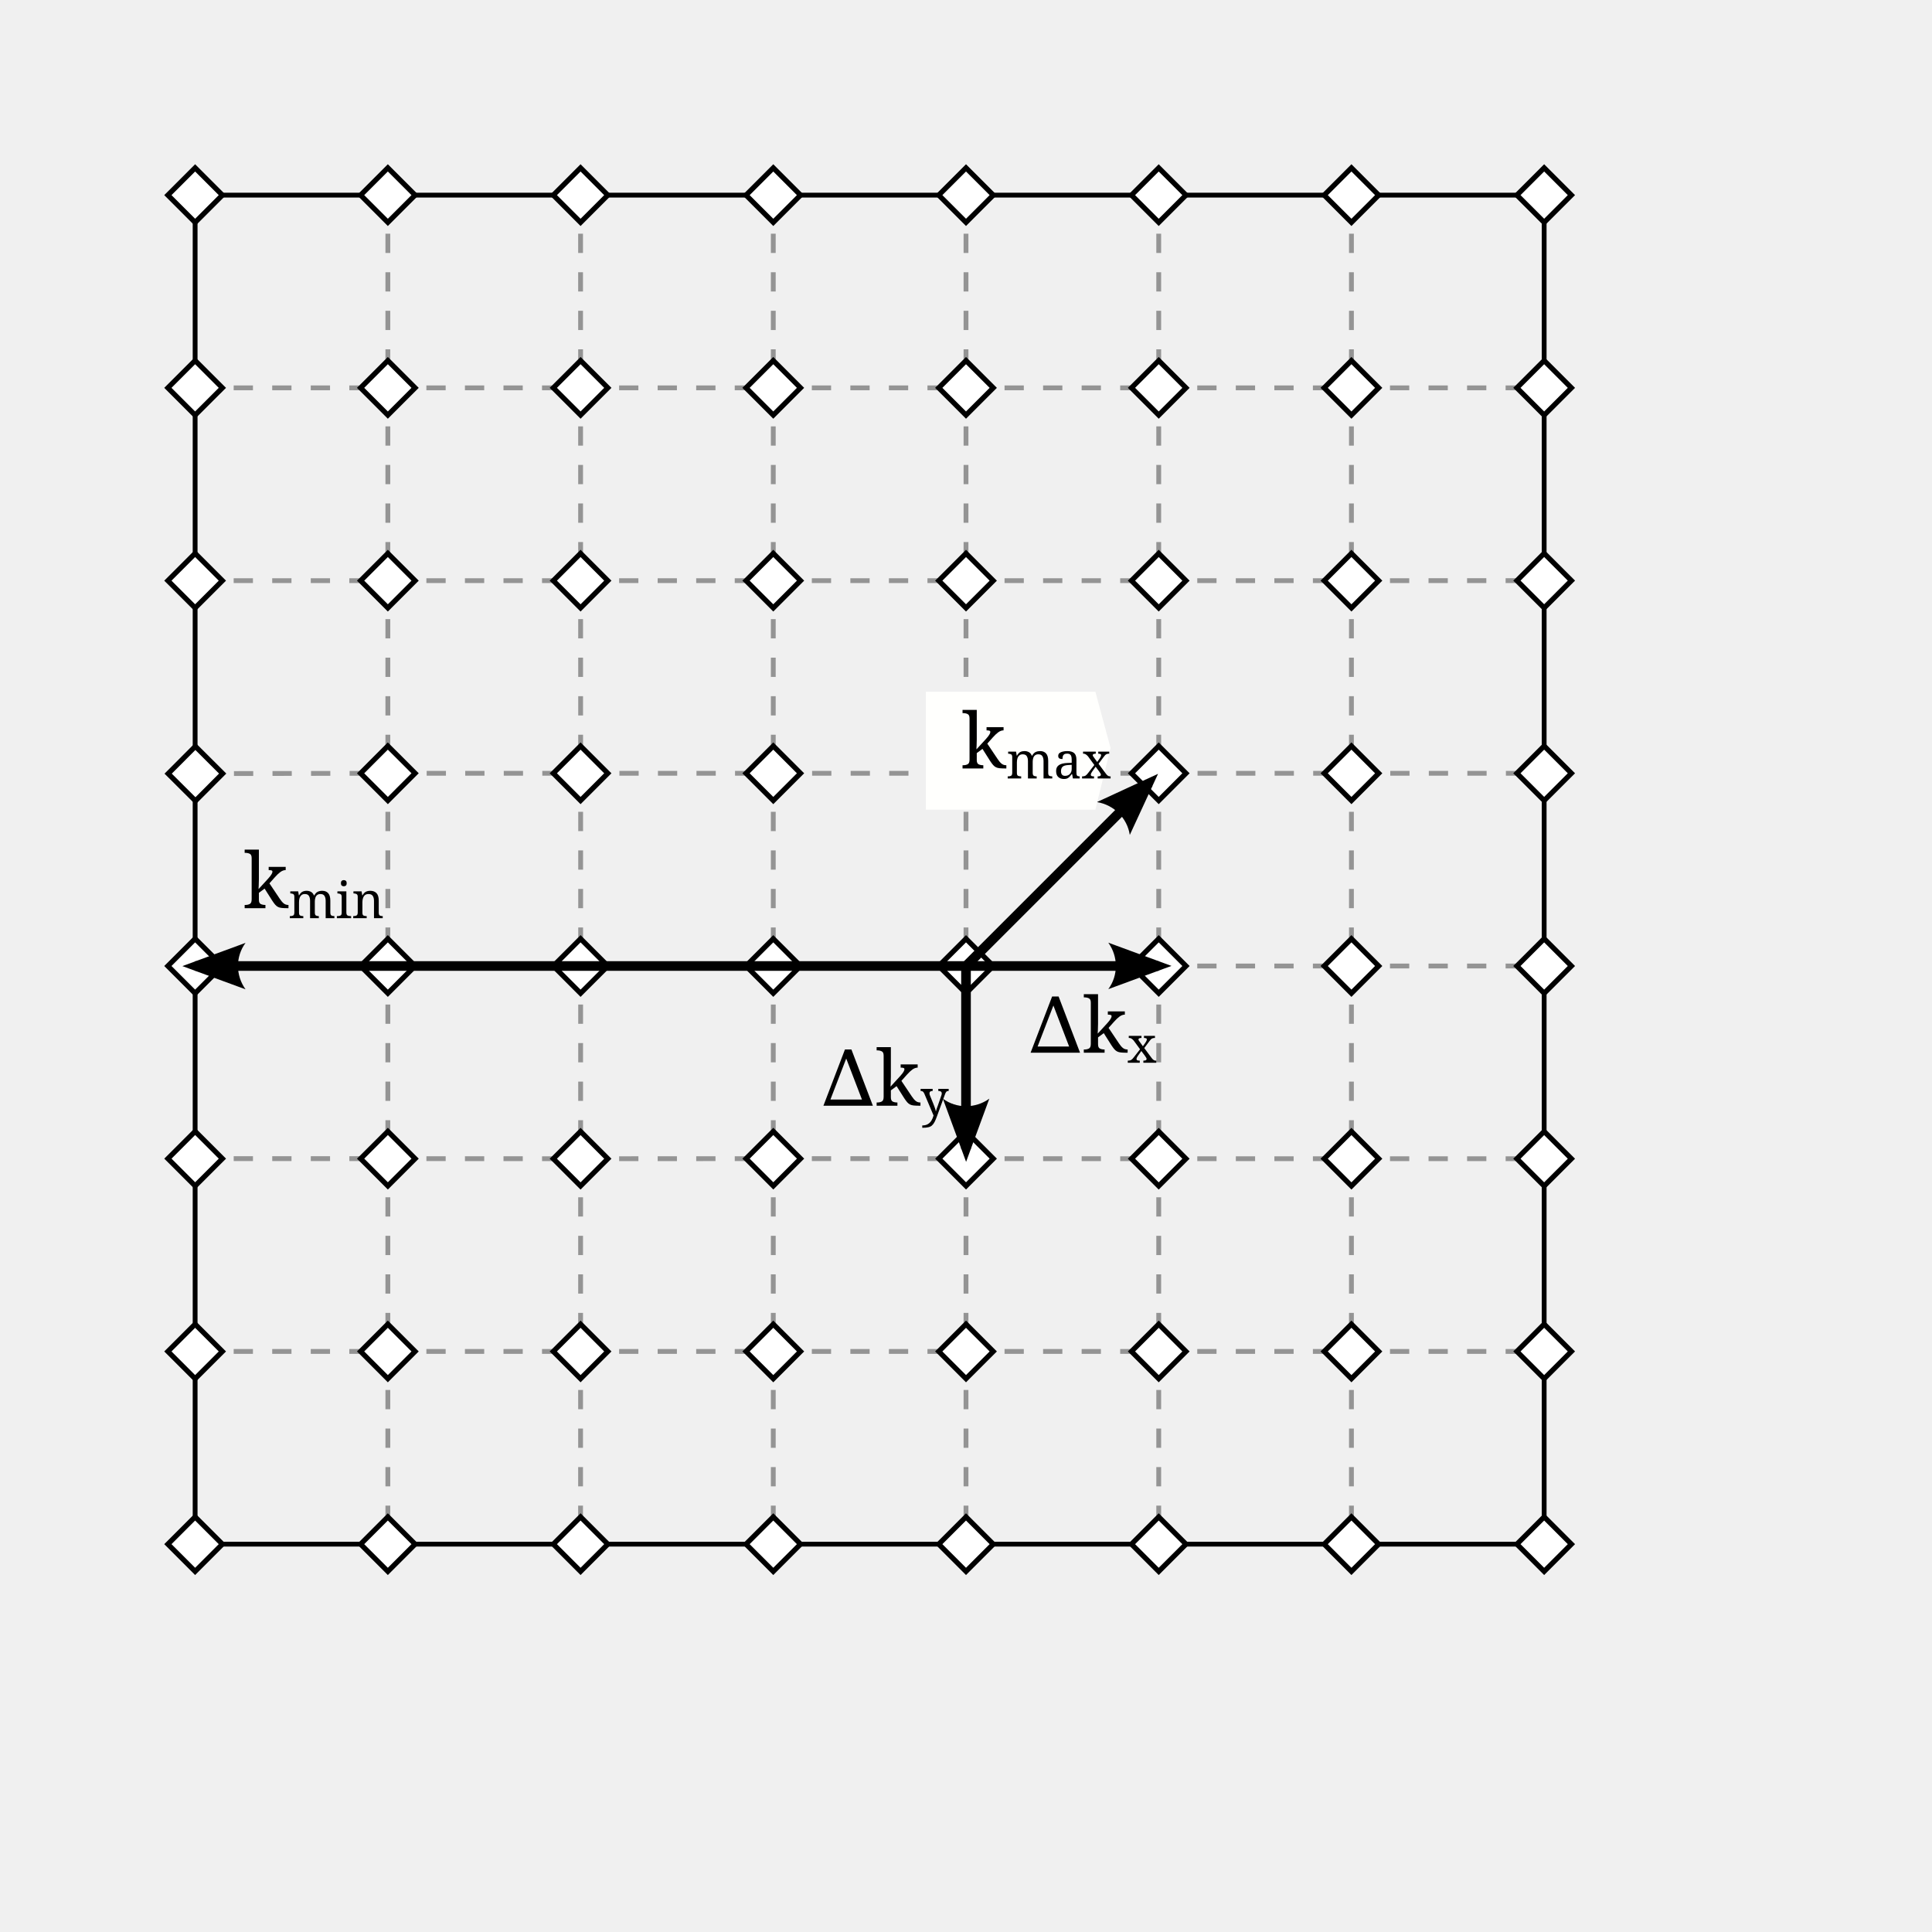
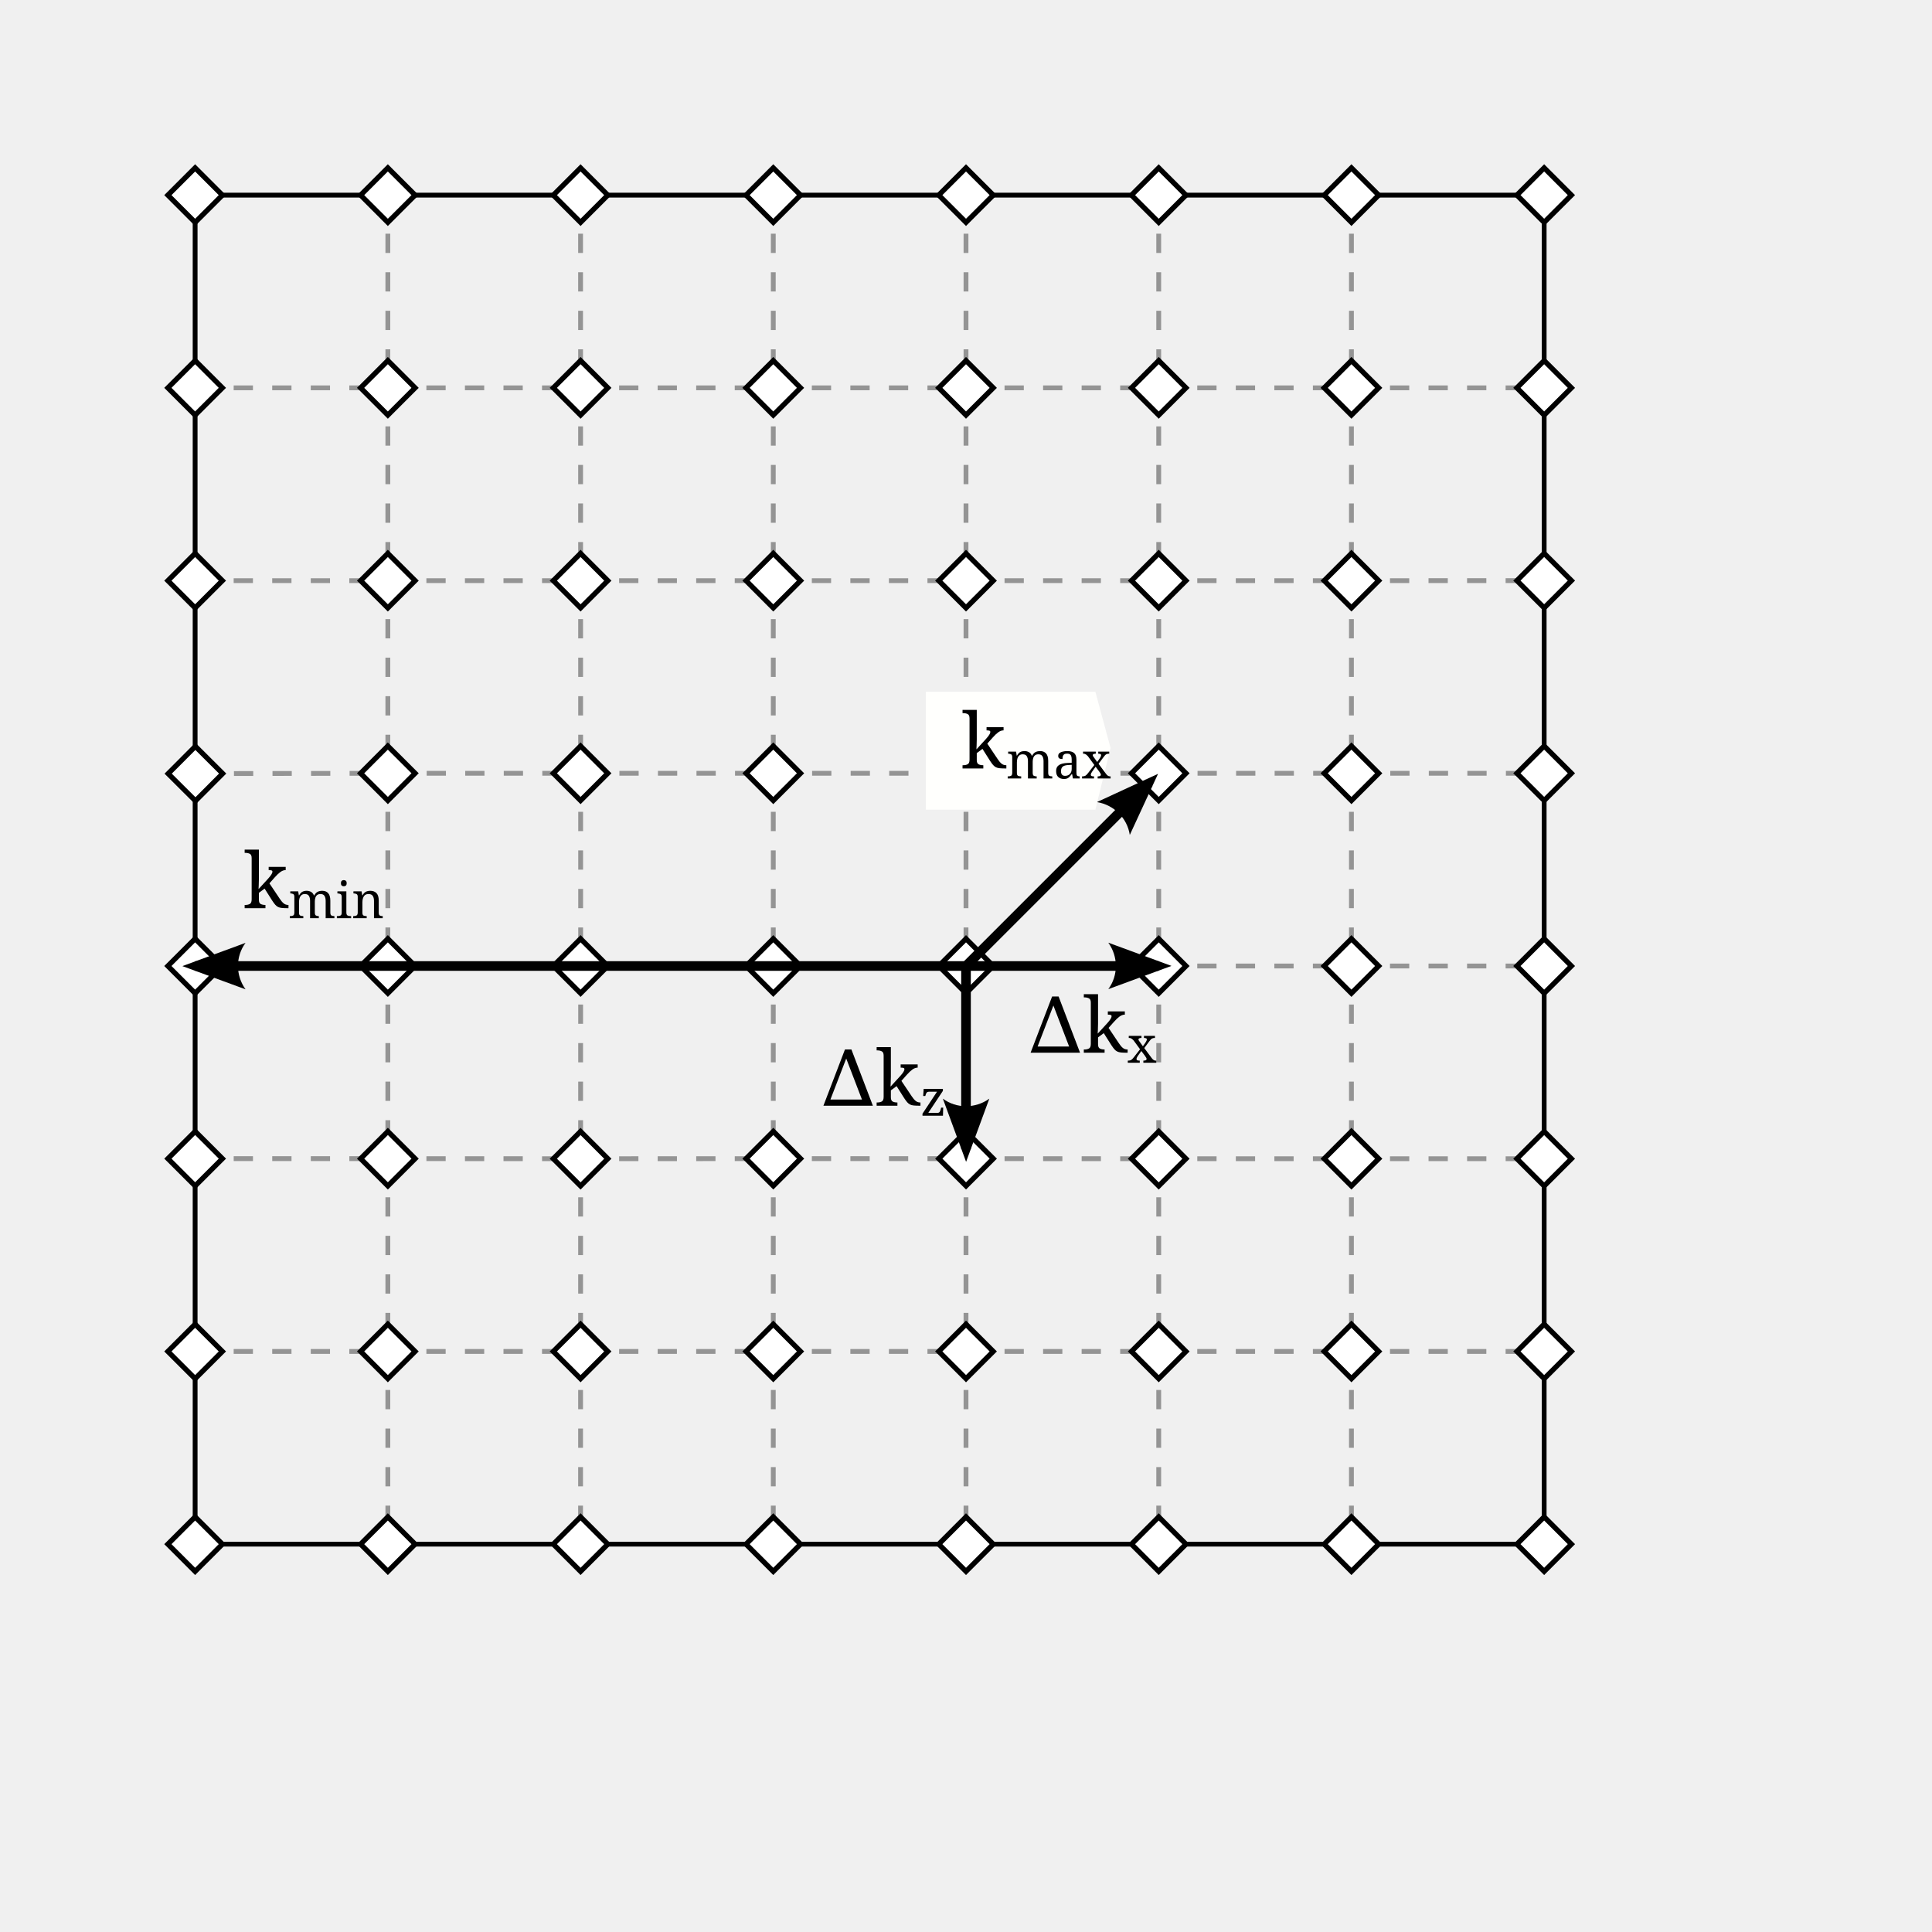
<svg xmlns="http://www.w3.org/2000/svg" xmlns:xlink="http://www.w3.org/1999/xlink" width="401" height="401" id="svg2" version="1.1">
  <defs id="defs4">
    <linearGradient id="linearGradient8533">
      <stop id="stop8535" offset="0" style="stop-color:#ffffff;stop-opacity:0.039;" />
      <stop id="stop8537" offset="1" style="stop-color:#ffffff;stop-opacity:0.196;" />
    </linearGradient>
    <marker orient="auto" refY="0.0" refX="0.0" id="Arrow2Mend" style="overflow:visible;">
      <path id="path3794" style="fill-rule:evenodd;stroke-width:0.625;stroke-linejoin:round;" d="M 8.719,4.034 L -2.207,0.016 L 8.719,-4.002 C 6.973,-1.63 6.983,1.616 8.719,4.034 z " transform="scale(0.6) rotate(180) translate(0,0)" />
    </marker>
    <marker orient="auto" refY="0.0" refX="0.0" id="Arrow2Lend" style="overflow:visible;">
      <path id="path3788" style="fill-rule:evenodd;stroke-width:0.625;stroke-linejoin:round;" d="M 8.719,4.034 L -2.207,0.016 L 8.719,-4.002 C 6.973,-1.63 6.983,1.616 8.719,4.034 z " transform="scale(1.1) rotate(180) translate(1,0)" />
    </marker>
    <marker orient="auto" refY="0" refX="0" id="EmptyDiamondL" style="overflow:visible">
      <path id="path3873" d="M 0,-7.071 -7.071,0 0,7.071 7.071,0 0,-7.071 z" style="fill:#ffffff;fill-rule:evenodd;stroke:#000000;stroke-width:1pt" transform="scale(0.8,0.8)" />
    </marker>
    <marker orient="auto" refY="0" refX="0" id="DotL" style="overflow:visible">
      <path id="path3828" d="m -2.5,-1 c 0,2.76 -2.24,5 -5,5 -2.76,0 -5,-2.24 -5,-5 0,-2.76 2.24,-5 5,-5 2.76,0 5,2.24 5,5 z" style="fill-rule:evenodd;stroke:#000000;stroke-width:1pt" transform="matrix(0.8,0,0,0.8,5.92,0.8)" />
    </marker>
    <marker orient="auto" refY="0" refX="0" id="DotM" style="overflow:visible">
      <path id="path3831" d="m -2.5,-1 c 0,2.76 -2.24,5 -5,5 -2.76,0 -5,-2.24 -5,-5 0,-2.76 2.24,-5 5,-5 2.76,0 5,2.24 5,5 z" style="fill-rule:evenodd;stroke:#000000;stroke-width:1pt" transform="matrix(0.4,0,0,0.4,2.96,0.4)" />
    </marker>
    <marker orient="auto" refY="0" refX="0" id="EmptyDiamondL-1" style="overflow:visible">
      <path id="path3873-7" d="M 0,-7.071 -7.071,0 0,7.071 7.071,0 0,-7.071 z" style="fill:#ffffff;fill-rule:evenodd;stroke:#000000;stroke-width:1pt" transform="scale(0.8,0.8)" />
    </marker>
    <marker orient="auto" refY="0" refX="0" id="marker6063" style="overflow:visible">
      <path id="path6065" d="M 0,-7.071 -7.071,0 0,7.071 7.071,0 0,-7.071 z" style="fill:#ffffff;fill-rule:evenodd;stroke:#000000;stroke-width:1pt" transform="scale(0.8,0.8)" />
    </marker>
    <marker orient="auto" refY="0" refX="0" id="marker6067" style="overflow:visible">
      <path id="path6069" d="M 0,-7.071 -7.071,0 0,7.071 7.071,0 0,-7.071 z" style="fill:#ffffff;fill-rule:evenodd;stroke:#000000;stroke-width:1pt" transform="scale(0.8,0.8)" />
    </marker>
    <marker orient="auto" refY="0" refX="0" id="EmptyDiamondL-0" style="overflow:visible">
      <path id="path3873-9" d="M 0,-7.071 -7.071,0 0,7.071 7.071,0 0,-7.071 z" style="fill:#ffffff;fill-rule:evenodd;stroke:#000000;stroke-width:1pt" transform="scale(0.8,0.8)" />
    </marker>
    <marker orient="auto" refY="0" refX="0" id="marker6063-4" style="overflow:visible">
      <path id="path6065-8" d="M 0,-7.071 -7.071,0 0,7.071 7.071,0 0,-7.071 z" style="fill:#ffffff;fill-rule:evenodd;stroke:#000000;stroke-width:1pt" transform="scale(0.8,0.8)" />
    </marker>
    <marker orient="auto" refY="0" refX="0" id="marker6067-8" style="overflow:visible">
      <path id="path6069-2" d="M 0,-7.071 -7.071,0 0,7.071 7.071,0 0,-7.071 z" style="fill:#ffffff;fill-rule:evenodd;stroke:#000000;stroke-width:1pt" transform="scale(0.8,0.8)" />
    </marker>
    <marker orient="auto" refY="0" refX="0" id="EmptyDiamondL-5" style="overflow:visible">
      <path id="path3873-5" d="M 0,-7.071 -7.071,0 0,7.071 7.071,0 0,-7.071 z" style="fill:#ffffff;fill-rule:evenodd;stroke:#000000;stroke-width:1pt" transform="scale(0.8,0.8)" />
    </marker>
    <marker orient="auto" refY="0" refX="0" id="marker6122" style="overflow:visible">
      <path id="path6124" d="M 0,-7.071 -7.071,0 0,7.071 7.071,0 0,-7.071 z" style="fill:#ffffff;fill-rule:evenodd;stroke:#000000;stroke-width:1pt" transform="scale(0.8,0.8)" />
    </marker>
    <marker orient="auto" refY="0" refX="0" id="marker6126" style="overflow:visible">
      <path id="path6128" d="M 0,-7.071 -7.071,0 0,7.071 7.071,0 0,-7.071 z" style="fill:#ffffff;fill-rule:evenodd;stroke:#000000;stroke-width:1pt" transform="scale(0.8,0.8)" />
    </marker>
    <marker orient="auto" refY="0" refX="0" id="EmptyDiamondL-7" style="overflow:visible">
      <path id="path3873-1" d="M 0,-7.071 -7.071,0 0,7.071 7.071,0 0,-7.071 z" style="fill:#ffffff;fill-rule:evenodd;stroke:#000000;stroke-width:1pt" transform="scale(0.8,0.8)" />
    </marker>
    <marker orient="auto" refY="0" refX="0" id="marker6122-1" style="overflow:visible">
      <path id="path6124-5" d="M 0,-7.071 -7.071,0 0,7.071 7.071,0 0,-7.071 z" style="fill:#ffffff;fill-rule:evenodd;stroke:#000000;stroke-width:1pt" transform="scale(0.8,0.8)" />
    </marker>
    <marker orient="auto" refY="0" refX="0" id="marker6126-2" style="overflow:visible">
      <path id="path6128-7" d="M 0,-7.071 -7.071,0 0,7.071 7.071,0 0,-7.071 z" style="fill:#ffffff;fill-rule:evenodd;stroke:#000000;stroke-width:1pt" transform="scale(0.8,0.8)" />
    </marker>
    <marker orient="auto" refY="0" refX="0" id="EmptyDiamondL-14" style="overflow:visible">
      <path id="path3873-2" d="M 0,-7.071 -7.071,0 0,7.071 7.071,0 0,-7.071 z" style="fill:#ffffff;fill-rule:evenodd;stroke:#000000;stroke-width:1pt" transform="scale(0.8,0.8)" />
    </marker>
    <marker orient="auto" refY="0" refX="0" id="marker6122-3" style="overflow:visible">
      <path id="path6124-2" d="M 0,-7.071 -7.071,0 0,7.071 7.071,0 0,-7.071 z" style="fill:#ffffff;fill-rule:evenodd;stroke:#000000;stroke-width:1pt" transform="scale(0.8,0.8)" />
    </marker>
    <marker orient="auto" refY="0" refX="0" id="marker6126-21" style="overflow:visible">
      <path id="path6128-6" d="M 0,-7.071 -7.071,0 0,7.071 7.071,0 0,-7.071 z" style="fill:#ffffff;fill-rule:evenodd;stroke:#000000;stroke-width:1pt" transform="scale(0.8,0.8)" />
    </marker>
    <marker orient="auto" refY="0" refX="0" id="EmptyDiamondL-57" style="overflow:visible">
      <path id="path3873-6" d="M 0,-7.071 -7.071,0 0,7.071 7.071,0 0,-7.071 z" style="fill:#ffffff;fill-rule:evenodd;stroke:#000000;stroke-width:1pt" transform="scale(0.8,0.8)" />
    </marker>
    <marker orient="auto" refY="0" refX="0" id="marker6122-18" style="overflow:visible">
      <path id="path6124-9" d="M 0,-7.071 -7.071,0 0,7.071 7.071,0 0,-7.071 z" style="fill:#ffffff;fill-rule:evenodd;stroke:#000000;stroke-width:1pt" transform="scale(0.8,0.8)" />
    </marker>
    <marker orient="auto" refY="0" refX="0" id="marker6126-27" style="overflow:visible">
      <path id="path6128-9" d="M 0,-7.071 -7.071,0 0,7.071 7.071,0 0,-7.071 z" style="fill:#ffffff;fill-rule:evenodd;stroke:#000000;stroke-width:1pt" transform="scale(0.8,0.8)" />
    </marker>
    <marker orient="auto" refY="0" refX="0" id="EmptyDiamondL-4" style="overflow:visible">
      <path id="path3873-3" d="M 0,-7.071 -7.071,0 0,7.071 7.071,0 0,-7.071 z" style="fill:#ffffff;fill-rule:evenodd;stroke:#000000;stroke-width:1pt" transform="scale(0.8,0.8)" />
    </marker>
    <marker orient="auto" refY="0" refX="0" id="marker6219" style="overflow:visible">
      <path id="path6221" d="M 0,-7.071 -7.071,0 0,7.071 7.071,0 0,-7.071 z" style="fill:#ffffff;fill-rule:evenodd;stroke:#000000;stroke-width:1pt" transform="scale(0.8,0.8)" />
    </marker>
    <marker orient="auto" refY="0" refX="0" id="marker6223" style="overflow:visible">
      <path id="path6225" d="M 0,-7.071 -7.071,0 0,7.071 7.071,0 0,-7.071 z" style="fill:#ffffff;fill-rule:evenodd;stroke:#000000;stroke-width:1pt" transform="scale(0.8,0.8)" />
    </marker>
    <marker orient="auto" refY="0" refX="0" id="EmptyDiamondL-2" style="overflow:visible">
      <path id="path3873-33" d="M 0,-7.071 -7.071,0 0,7.071 7.071,0 0,-7.071 z" style="fill:#ffffff;fill-rule:evenodd;stroke:#000000;stroke-width:1pt" transform="scale(0.8,0.8)" />
    </marker>
    <marker orient="auto" refY="0" refX="0" id="marker6259" style="overflow:visible">
      <path id="path6261" d="M 0,-7.071 -7.071,0 0,7.071 7.071,0 0,-7.071 z" style="fill:#ffffff;fill-rule:evenodd;stroke:#000000;stroke-width:1pt" transform="scale(0.8,0.8)" />
    </marker>
    <marker orient="auto" refY="0" refX="0" id="marker6263" style="overflow:visible">
      <path id="path6265" d="M 0,-7.071 -7.071,0 0,7.071 7.071,0 0,-7.071 z" style="fill:#ffffff;fill-rule:evenodd;stroke:#000000;stroke-width:1pt" transform="scale(0.8,0.8)" />
    </marker>
    <marker orient="auto" refY="0" refX="0" id="EmptyDiamondL-11" style="overflow:visible">
      <path id="path3873-38" d="M 0,-7.071 -7.071,0 0,7.071 7.071,0 0,-7.071 z" style="fill:#ffffff;fill-rule:evenodd;stroke:#000000;stroke-width:1pt" transform="scale(0.8,0.8)" />
    </marker>
    <marker orient="auto" refY="0" refX="0" id="marker6299" style="overflow:visible">
      <path id="path6301" d="M 0,-7.071 -7.071,0 0,7.071 7.071,0 0,-7.071 z" style="fill:#ffffff;fill-rule:evenodd;stroke:#000000;stroke-width:1pt" transform="scale(0.8,0.8)" />
    </marker>
    <marker orient="auto" refY="0" refX="0" id="marker6303" style="overflow:visible">
      <path id="path6305" d="M 0,-7.071 -7.071,0 0,7.071 7.071,0 0,-7.071 z" style="fill:#ffffff;fill-rule:evenodd;stroke:#000000;stroke-width:1pt" transform="scale(0.8,0.8)" />
    </marker>
    <marker orient="auto" refY="0" refX="0" id="EmptyDiamondL-19" style="overflow:visible">
      <path id="path3873-8" d="M 0,-7.071 -7.071,0 0,7.071 7.071,0 0,-7.071 z" style="fill:#ffffff;fill-rule:evenodd;stroke:#000000;stroke-width:1pt" transform="scale(0.8,0.8)" />
    </marker>
    <marker orient="auto" refY="0" refX="0" id="marker6387" style="overflow:visible">
      <path id="path6389" d="M 0,-7.071 -7.071,0 0,7.071 7.071,0 0,-7.071 z" style="fill:#ffffff;fill-rule:evenodd;stroke:#000000;stroke-width:1pt" transform="scale(0.8,0.8)" />
    </marker>
    <marker orient="auto" refY="0" refX="0" id="marker6391" style="overflow:visible">
      <path id="path6393" d="M 0,-7.071 -7.071,0 0,7.071 7.071,0 0,-7.071 z" style="fill:#ffffff;fill-rule:evenodd;stroke:#000000;stroke-width:1pt" transform="scale(0.8,0.8)" />
    </marker>
    <radialGradient xlink:href="#linearGradient8533" id="radialGradient8528" cx="453" cy="108" fx="453" fy="108" r="37.5" gradientUnits="userSpaceOnUse" gradientTransform="translate(31.78571,26.07143)" />
    <radialGradient xlink:href="#linearGradient8533" id="radialGradient8547" cx="488" cy="128" fx="488" fy="128" r="47.5" gradientTransform="matrix(1,0,0,1.105263,13.21429,61.16917)" gradientUnits="userSpaceOnUse" />
    <marker orient="auto" refY="0" refX="0" id="Arrow2Mend-7" style="overflow:visible">
      <path id="path3794-5" style="fill-rule:evenodd;stroke-width:0.625;stroke-linejoin:round" d="M 8.719,4.034 -2.207,0.016 8.719,-4.002 c -1.745,2.372 -1.735,5.617 -6e-7,8.035 z" transform="scale(-0.6,-0.6)" />
    </marker>
    <marker orient="auto" refY="0" refX="0" id="marker2948" style="overflow:visible">
      <path id="path2950" style="fill-rule:evenodd;stroke-width:0.625;stroke-linejoin:round" d="M 8.719,4.034 -2.207,0.016 8.719,-4.002 c -1.745,2.372 -1.735,5.617 -6e-7,8.035 z" transform="scale(-0.6,-0.6)" />
    </marker>
    <radialGradient xlink:href="#linearGradient3949" id="radialGradient3263" gradientUnits="userSpaceOnUse" gradientTransform="matrix(-1.342175,0.6807152,-0.15006,-0.3044248,1299.738,-246.28)" cx="767.285" cy="396.772" fx="767.285" fy="396.772" r="30" />
    <linearGradient id="linearGradient3949">
      <stop offset="0" style="stop-color:#fffffd;stop-opacity:1" id="stop3951" />
    </linearGradient>
    <radialGradient r="30" fy="394.912" fx="768.008" cy="394.912" cx="768.008" gradientTransform="matrix(7.666663,-4.2542269e-6,2.2516014e-6,0.5833328,-5141.596,-185.9544)" gradientUnits="userSpaceOnUse" id="radialGradient10895" xlink:href="#linearGradient3949" />
    <marker style="overflow:visible" id="marker2948-0" refX="0" refY="0" orient="auto">
      <path transform="scale(-0.6,-0.6)" d="M 8.719,4.034 -2.207,0.016 8.719,-4.002 c -1.745,2.372 -1.735,5.617 -6e-7,8.035 z" style="fill-rule:evenodd;stroke-width:0.625;stroke-linejoin:round" id="path2950-3" />
    </marker>
    <marker style="overflow:visible" id="Arrow2Mend-7-3" refX="0" refY="0" orient="auto">
      <path transform="scale(-0.6,-0.6)" d="M 8.719,4.034 -2.207,0.016 8.719,-4.002 c -1.745,2.372 -1.735,5.617 -6e-7,8.035 z" style="fill-rule:evenodd;stroke-width:0.625;stroke-linejoin:round" id="path3794-5-1" />
    </marker>
    <radialGradient gradientUnits="userSpaceOnUse" gradientTransform="matrix(1,0,0,1.105263,13.21429,61.16917)" r="47.5" fy="128" fx="488" cy="128" cx="488" id="radialGradient8547-9" xlink:href="#linearGradient8533-3" />
    <radialGradient gradientTransform="translate(31.78571,26.07143)" gradientUnits="userSpaceOnUse" r="37.5" fy="108" fx="453" cy="108" cx="453" id="radialGradient8528-6" xlink:href="#linearGradient8533-3" />
    <marker style="overflow:visible" id="marker6391-9" refX="0" refY="0" orient="auto">
      <path transform="scale(0.8,0.8)" style="fill:#ffffff;fill-rule:evenodd;stroke:#000000;stroke-width:1pt" d="M 0,-7.071 -7.071,0 0,7.071 7.071,0 0,-7.071 z" id="path6393-0" />
    </marker>
    <marker style="overflow:visible" id="marker6387-6" refX="0" refY="0" orient="auto">
      <path transform="scale(0.8,0.8)" style="fill:#ffffff;fill-rule:evenodd;stroke:#000000;stroke-width:1pt" d="M 0,-7.071 -7.071,0 0,7.071 7.071,0 0,-7.071 z" id="path6389-6" />
    </marker>
    <marker style="overflow:visible" id="EmptyDiamondL-19-5" refX="0" refY="0" orient="auto">
      <path transform="scale(0.8,0.8)" style="fill:#ffffff;fill-rule:evenodd;stroke:#000000;stroke-width:1pt" d="M 0,-7.071 -7.071,0 0,7.071 7.071,0 0,-7.071 z" id="path3873-8-0" />
    </marker>
    <marker style="overflow:visible" id="marker6303-7" refX="0" refY="0" orient="auto">
      <path transform="scale(0.8,0.8)" style="fill:#ffffff;fill-rule:evenodd;stroke:#000000;stroke-width:1pt" d="M 0,-7.071 -7.071,0 0,7.071 7.071,0 0,-7.071 z" id="path6305-5" />
    </marker>
    <marker style="overflow:visible" id="marker6299-1" refX="0" refY="0" orient="auto">
      <path transform="scale(0.8,0.8)" style="fill:#ffffff;fill-rule:evenodd;stroke:#000000;stroke-width:1pt" d="M 0,-7.071 -7.071,0 0,7.071 7.071,0 0,-7.071 z" id="path6301-7" />
    </marker>
    <marker style="overflow:visible" id="EmptyDiamondL-11-4" refX="0" refY="0" orient="auto">
      <path transform="scale(0.8,0.8)" style="fill:#ffffff;fill-rule:evenodd;stroke:#000000;stroke-width:1pt" d="M 0,-7.071 -7.071,0 0,7.071 7.071,0 0,-7.071 z" id="path3873-38-9" />
    </marker>
    <marker style="overflow:visible" id="marker6263-3" refX="0" refY="0" orient="auto">
      <path transform="scale(0.8,0.8)" style="fill:#ffffff;fill-rule:evenodd;stroke:#000000;stroke-width:1pt" d="M 0,-7.071 -7.071,0 0,7.071 7.071,0 0,-7.071 z" id="path6265-7" />
    </marker>
    <marker style="overflow:visible" id="marker6259-5" refX="0" refY="0" orient="auto">
      <path transform="scale(0.8,0.8)" style="fill:#ffffff;fill-rule:evenodd;stroke:#000000;stroke-width:1pt" d="M 0,-7.071 -7.071,0 0,7.071 7.071,0 0,-7.071 z" id="path6261-3" />
    </marker>
    <marker style="overflow:visible" id="EmptyDiamondL-2-8" refX="0" refY="0" orient="auto">
      <path transform="scale(0.8,0.8)" style="fill:#ffffff;fill-rule:evenodd;stroke:#000000;stroke-width:1pt" d="M 0,-7.071 -7.071,0 0,7.071 7.071,0 0,-7.071 z" id="path3873-33-2" />
    </marker>
    <marker style="overflow:visible" id="marker6223-5" refX="0" refY="0" orient="auto">
      <path transform="scale(0.8,0.8)" style="fill:#ffffff;fill-rule:evenodd;stroke:#000000;stroke-width:1pt" d="M 0,-7.071 -7.071,0 0,7.071 7.071,0 0,-7.071 z" id="path6225-5" />
    </marker>
    <marker style="overflow:visible" id="marker6219-3" refX="0" refY="0" orient="auto">
      <path transform="scale(0.8,0.8)" style="fill:#ffffff;fill-rule:evenodd;stroke:#000000;stroke-width:1pt" d="M 0,-7.071 -7.071,0 0,7.071 7.071,0 0,-7.071 z" id="path6221-8" />
    </marker>
    <marker style="overflow:visible" id="EmptyDiamondL-4-2" refX="0" refY="0" orient="auto">
      <path transform="scale(0.8,0.8)" style="fill:#ffffff;fill-rule:evenodd;stroke:#000000;stroke-width:1pt" d="M 0,-7.071 -7.071,0 0,7.071 7.071,0 0,-7.071 z" id="path3873-3-7" />
    </marker>
    <marker style="overflow:visible" id="marker6126-27-6" refX="0" refY="0" orient="auto">
      <path transform="scale(0.8,0.8)" style="fill:#ffffff;fill-rule:evenodd;stroke:#000000;stroke-width:1pt" d="M 0,-7.071 -7.071,0 0,7.071 7.071,0 0,-7.071 z" id="path6128-9-8" />
    </marker>
    <marker style="overflow:visible" id="marker6122-18-6" refX="0" refY="0" orient="auto">
      <path transform="scale(0.8,0.8)" style="fill:#ffffff;fill-rule:evenodd;stroke:#000000;stroke-width:1pt" d="M 0,-7.071 -7.071,0 0,7.071 7.071,0 0,-7.071 z" id="path6124-9-3" />
    </marker>
    <marker style="overflow:visible" id="EmptyDiamondL-57-1" refX="0" refY="0" orient="auto">
      <path transform="scale(0.8,0.8)" style="fill:#ffffff;fill-rule:evenodd;stroke:#000000;stroke-width:1pt" d="M 0,-7.071 -7.071,0 0,7.071 7.071,0 0,-7.071 z" id="path3873-6-6" />
    </marker>
    <marker style="overflow:visible" id="marker6126-21-5" refX="0" refY="0" orient="auto">
      <path transform="scale(0.8,0.8)" style="fill:#ffffff;fill-rule:evenodd;stroke:#000000;stroke-width:1pt" d="M 0,-7.071 -7.071,0 0,7.071 7.071,0 0,-7.071 z" id="path6128-6-8" />
    </marker>
    <marker style="overflow:visible" id="marker6122-3-8" refX="0" refY="0" orient="auto">
      <path transform="scale(0.8,0.8)" style="fill:#ffffff;fill-rule:evenodd;stroke:#000000;stroke-width:1pt" d="M 0,-7.071 -7.071,0 0,7.071 7.071,0 0,-7.071 z" id="path6124-2-1" />
    </marker>
    <marker style="overflow:visible" id="EmptyDiamondL-14-3" refX="0" refY="0" orient="auto">
      <path transform="scale(0.8,0.8)" style="fill:#ffffff;fill-rule:evenodd;stroke:#000000;stroke-width:1pt" d="M 0,-7.071 -7.071,0 0,7.071 7.071,0 0,-7.071 z" id="path3873-2-6" />
    </marker>
    <marker style="overflow:visible" id="marker6126-2-0" refX="0" refY="0" orient="auto">
      <path transform="scale(0.8,0.8)" style="fill:#ffffff;fill-rule:evenodd;stroke:#000000;stroke-width:1pt" d="M 0,-7.071 -7.071,0 0,7.071 7.071,0 0,-7.071 z" id="path6128-7-7" />
    </marker>
    <marker style="overflow:visible" id="marker6122-1-2" refX="0" refY="0" orient="auto">
      <path transform="scale(0.8,0.8)" style="fill:#ffffff;fill-rule:evenodd;stroke:#000000;stroke-width:1pt" d="M 0,-7.071 -7.071,0 0,7.071 7.071,0 0,-7.071 z" id="path6124-5-4" />
    </marker>
    <marker style="overflow:visible" id="EmptyDiamondL-7-1" refX="0" refY="0" orient="auto">
      <path transform="scale(0.8,0.8)" style="fill:#ffffff;fill-rule:evenodd;stroke:#000000;stroke-width:1pt" d="M 0,-7.071 -7.071,0 0,7.071 7.071,0 0,-7.071 z" id="path3873-1-1" />
    </marker>
    <marker style="overflow:visible" id="marker6126-6" refX="0" refY="0" orient="auto">
      <path transform="scale(0.8,0.8)" style="fill:#ffffff;fill-rule:evenodd;stroke:#000000;stroke-width:1pt" d="M 0,-7.071 -7.071,0 0,7.071 7.071,0 0,-7.071 z" id="path6128-5" />
    </marker>
    <marker style="overflow:visible" id="marker6122-0" refX="0" refY="0" orient="auto">
      <path transform="scale(0.8,0.8)" style="fill:#ffffff;fill-rule:evenodd;stroke:#000000;stroke-width:1pt" d="M 0,-7.071 -7.071,0 0,7.071 7.071,0 0,-7.071 z" id="path6124-8" />
    </marker>
    <marker style="overflow:visible" id="EmptyDiamondL-5-9" refX="0" refY="0" orient="auto">
      <path transform="scale(0.8,0.8)" style="fill:#ffffff;fill-rule:evenodd;stroke:#000000;stroke-width:1pt" d="M 0,-7.071 -7.071,0 0,7.071 7.071,0 0,-7.071 z" id="path3873-5-8" />
    </marker>
    <marker style="overflow:visible" id="marker6067-8-5" refX="0" refY="0" orient="auto">
      <path transform="scale(0.8,0.8)" style="fill:#ffffff;fill-rule:evenodd;stroke:#000000;stroke-width:1pt" d="M 0,-7.071 -7.071,0 0,7.071 7.071,0 0,-7.071 z" id="path6069-2-1" />
    </marker>
    <marker style="overflow:visible" id="marker6063-4-4" refX="0" refY="0" orient="auto">
      <path transform="scale(0.8,0.8)" style="fill:#ffffff;fill-rule:evenodd;stroke:#000000;stroke-width:1pt" d="M 0,-7.071 -7.071,0 0,7.071 7.071,0 0,-7.071 z" id="path6065-8-7" />
    </marker>
    <marker style="overflow:visible" id="EmptyDiamondL-0-6" refX="0" refY="0" orient="auto">
      <path transform="scale(0.8,0.8)" style="fill:#ffffff;fill-rule:evenodd;stroke:#000000;stroke-width:1pt" d="M 0,-7.071 -7.071,0 0,7.071 7.071,0 0,-7.071 z" id="path3873-9-5" />
    </marker>
    <marker style="overflow:visible" id="marker6067-3" refX="0" refY="0" orient="auto">
      <path transform="scale(0.8,0.8)" style="fill:#ffffff;fill-rule:evenodd;stroke:#000000;stroke-width:1pt" d="M 0,-7.071 -7.071,0 0,7.071 7.071,0 0,-7.071 z" id="path6069-5" />
    </marker>
    <marker style="overflow:visible" id="marker6063-3" refX="0" refY="0" orient="auto">
      <path transform="scale(0.8,0.8)" style="fill:#ffffff;fill-rule:evenodd;stroke:#000000;stroke-width:1pt" d="M 0,-7.071 -7.071,0 0,7.071 7.071,0 0,-7.071 z" id="path6065-83" />
    </marker>
    <marker style="overflow:visible" id="EmptyDiamondL-1-0" refX="0" refY="0" orient="auto">
      <path transform="scale(0.8,0.8)" style="fill:#ffffff;fill-rule:evenodd;stroke:#000000;stroke-width:1pt" d="M 0,-7.071 -7.071,0 0,7.071 7.071,0 0,-7.071 z" id="path3873-7-0" />
    </marker>
    <marker style="overflow:visible" id="DotM-1" refX="0" refY="0" orient="auto">
      <path transform="matrix(0.4,0,0,0.4,2.96,0.4)" style="fill-rule:evenodd;stroke:#000000;stroke-width:1pt" d="m -2.5,-1 c 0,2.76 -2.24,5 -5,5 -2.76,0 -5,-2.24 -5,-5 0,-2.76 2.24,-5 5,-5 2.76,0 5,2.24 5,5 z" id="path3831-6" />
    </marker>
    <marker style="overflow:visible" id="DotL-0" refX="0" refY="0" orient="auto">
      <path transform="matrix(0.8,0,0,0.8,5.92,0.8)" style="fill-rule:evenodd;stroke:#000000;stroke-width:1pt" d="m -2.5,-1 c 0,2.76 -2.24,5 -5,5 -2.76,0 -5,-2.24 -5,-5 0,-2.76 2.24,-5 5,-5 2.76,0 5,2.24 5,5 z" id="path3828-5" />
    </marker>
    <marker style="overflow:visible" id="EmptyDiamondL-8" refX="0" refY="0" orient="auto">
      <path transform="scale(0.8,0.8)" style="fill:#ffffff;fill-rule:evenodd;stroke:#000000;stroke-width:1pt" d="M 0,-7.071 -7.071,0 0,7.071 7.071,0 0,-7.071 z" id="path3873-83" />
    </marker>
    <marker style="overflow:visible;" id="Arrow2Lend-9" refX="0.0" refY="0.0" orient="auto">
      <path transform="scale(1.1) rotate(180) translate(1,0)" d="M 8.719,4.034 L -2.207,0.016 L 8.719,-4.002 C 6.973,-1.63 6.983,1.616 8.719,4.034 z " style="fill-rule:evenodd;stroke-width:0.625;stroke-linejoin:round;" id="path3788-9" />
    </marker>
    <marker style="overflow:visible;" id="Arrow2Mend-8" refX="0.0" refY="0.0" orient="auto">
      <path transform="scale(0.6) rotate(180) translate(0,0)" d="M 8.719,4.034 L -2.207,0.016 L 8.719,-4.002 C 6.973,-1.63 6.983,1.616 8.719,4.034 z " style="fill-rule:evenodd;stroke-width:0.625;stroke-linejoin:round;" id="path3794-54" />
    </marker>
    <linearGradient id="linearGradient8533-3">
      <stop style="stop-color:#ffffff;stop-opacity:1;" offset="0" id="stop8535-8" />
      <stop style="stop-color:#ffffff;stop-opacity:0.784;" offset="1" id="stop8537-0" />
    </linearGradient>
  </defs>
  <g id="layer1" transform="translate(-59.5,8.137817)" style="display:inline">
    <path style="fill:none;stroke:#000000;stroke-width:1;stroke-linecap:butt;stroke-linejoin:miter;stroke-miterlimit:4;stroke-opacity:1;stroke-dasharray:none;stroke-dashoffset:0;display:inline" d="m 100,32.362 c 0,120.185 0,173.166 0,280" id="path6327-3-5-3" />
    <path style="fill:none;stroke:#949494;stroke-width:1;stroke-linecap:butt;stroke-linejoin:miter;stroke-miterlimit:4;stroke-opacity:1;stroke-dasharray:4, 4;stroke-dashoffset:0" d="m 140,32.362 c 0,108.561 0,182.257 0,280" id="path6327" />
    <path style="fill:none;stroke:#949494;stroke-width:1;stroke-linecap:butt;stroke-linejoin:miter;stroke-miterlimit:4;stroke-opacity:1;stroke-dasharray:4, 4;stroke-dashoffset:0" d="m 180,32.362 c 0.015,120.183 0.035,173.169 0,280" id="path6327-4" />
    <path style="fill:none;stroke:#949494;stroke-width:1;stroke-linecap:butt;stroke-linejoin:miter;stroke-miterlimit:4;stroke-opacity:1;stroke-dasharray:4, 4;stroke-dashoffset:0" d="m 220,32.362 c 0,107.892 0,175.88 0,280" id="path6327-2" />
    <path style="fill:none;stroke:#949494;stroke-width:1;stroke-linecap:butt;stroke-linejoin:miter;stroke-miterlimit:4;stroke-opacity:1;stroke-dasharray:4, 4;stroke-dashoffset:0" d="m 260,32.362 c 0,120.186 0,173.165 0,280" id="path6327-7" />
    <path style="fill:none;stroke:#949494;stroke-width:1;stroke-linecap:butt;stroke-linejoin:miter;stroke-miterlimit:4;stroke-opacity:1;stroke-dasharray:4, 4;stroke-dashoffset:0" d="m 300,32.362 c 0,107.895 0,175.878 0,280" id="path6327-79" />
    <path style="fill:none;stroke:#949494;stroke-width:1;stroke-linecap:butt;stroke-linejoin:miter;stroke-miterlimit:4;stroke-opacity:1;stroke-dasharray:4, 4;stroke-dashoffset:0" d="m 340,32.362 c 0,120.185 0,173.166 0,280" id="path6327-3" />
    <path style="fill:none;stroke:#000000;stroke-width:1;stroke-linecap:butt;stroke-linejoin:miter;stroke-miterlimit:4;stroke-opacity:1;stroke-dasharray:none;stroke-dashoffset:0" d="m 380,32.362 c 0,120.185 0,173.166 0,280" id="path6327-3-5" />
    <path style="fill:none;stroke:#949494;stroke-width:1;stroke-linecap:butt;stroke-linejoin:miter;stroke-miterlimit:4;stroke-opacity:1;stroke-dasharray:4, 4;stroke-dashoffset:0;marker-start:url(#EmptyDiamondL);marker-mid:url(#EmptyDiamondL);marker-end:url(#marker6391)" d="m 100,72.362 40,0 40,0 40,0 40,0 40,0 40,0 40,0" id="path4389" />
    <path style="fill:none;stroke:#949494;stroke-width:1;stroke-linecap:butt;stroke-linejoin:miter;stroke-miterlimit:4;stroke-opacity:1;stroke-dasharray:4, 4;stroke-dashoffset:0;marker-start:url(#EmptyDiamondL);marker-mid:url(#EmptyDiamondL);marker-end:url(#marker6391)" d="m 100,112.382 40,0 40,0 40,0 40,0 40,0 40,0 40,-0.01" id="path4389-1" />
    <path style="fill:none;stroke:#949494;stroke-width:1;stroke-linecap:butt;stroke-linejoin:miter;stroke-miterlimit:4;stroke-opacity:1;stroke-dasharray:4, 4;stroke-dashoffset:0;marker-start:url(#EmptyDiamondL);marker-mid:url(#EmptyDiamondL);marker-end:url(#marker6391)" d="M 100.059,152.43 140,152.362 l 40,0 40,0 40,0 40,0 40,0 40,0" id="path4389-6" />
    <path style="fill:none;stroke:#949494;stroke-width:1;stroke-linecap:butt;stroke-linejoin:miter;stroke-miterlimit:4;stroke-opacity:1;stroke-dasharray:4, 4;stroke-dashoffset:0;marker-start:url(#EmptyDiamondL);marker-mid:url(#EmptyDiamondL);marker-end:url(#marker6391)" d="m 100,192.362 40,0 40,0 40,0 40,0 40,0 40,0 40,0" id="path4389-8" />
    <path style="fill:none;stroke:#949494;stroke-width:1;stroke-linecap:butt;stroke-linejoin:miter;stroke-miterlimit:4;stroke-opacity:1;stroke-dasharray:4, 4;stroke-dashoffset:0;marker-start:url(#EmptyDiamondL);marker-mid:url(#EmptyDiamondL);marker-end:url(#marker6391)" d="m 100.005,232.347 40,0 39.995,0.015 40.005,-0.015 40,0 39.995,0.015 40,0 40,0" id="path4389-5" />
    <path style="fill:none;stroke:#949494;stroke-width:1;stroke-linecap:butt;stroke-linejoin:miter;stroke-miterlimit:4;stroke-opacity:1;stroke-dasharray:4, 4;stroke-dashoffset:0;marker-start:url(#EmptyDiamondL);marker-mid:url(#EmptyDiamondL);marker-end:url(#marker6391)" d="m 100,272.362 40,0 40,0 40,0 40,0 40,0 40,0 40,0" id="path4389-5-1" />
    <path style="fill:none;stroke:#000000;stroke-width:1px;stroke-linecap:butt;stroke-linejoin:miter;stroke-opacity:1;marker-start:url(#EmptyDiamondL);marker-mid:url(#EmptyDiamondL);marker-end:url(#EmptyDiamondL-8)" d="m 100,32.362 40,0 40,0 40,0 40,0 40,0 40,0 40,0" id="path4389-4" />
    <path style="fill:none;stroke:#000000;stroke-width:1;stroke-linecap:butt;stroke-linejoin:miter;stroke-miterlimit:4;stroke-opacity:1;stroke-dasharray:none;stroke-dashoffset:0;marker-start:url(#EmptyDiamondL);marker-mid:url(#EmptyDiamondL);marker-end:url(#EmptyDiamondL-8)" d="m 100,312.362 40,0 40,0 40,0 40,0 40,0 40,0 40,0" id="path4389-5-1-7" />
    <g id="g13158" transform="translate(-26.87315,403.0627)">
      <g style="display:none" id="layer2-7">
        <path id="path6684-5" d="m 200.5,200.5 158,-158" style="fill:none;stroke:#000000;stroke-width:2;stroke-linecap:butt;stroke-linejoin:miter;stroke-miterlimit:4;stroke-opacity:1;stroke-dasharray:none;marker-end:url(#Arrow2Mend);display:inline" />
        <path id="path6936-9" d="m 200.5,200.5 78,0" style="fill:none;stroke:#000000;stroke-width:2;stroke-linecap:butt;stroke-linejoin:miter;stroke-miterlimit:4;stroke-opacity:1;stroke-dasharray:none;marker-end:url(#Arrow2Mend);display:inline" />
        <path id="path7688-7" d="m 200.5,200.5 -38,0" style="fill:none;stroke:#000000;stroke-width:2;stroke-linecap:butt;stroke-linejoin:miter;stroke-miterlimit:4;stroke-opacity:1;stroke-dasharray:none;marker-end:url(#Arrow2Mend);display:inline" />
        <path id="path7940-8" d="m 200.5,200.5 0,38" style="fill:none;stroke:#000000;stroke-width:2;stroke-linecap:butt;stroke-linejoin:miter;stroke-miterlimit:4;stroke-opacity:1;stroke-dasharray:none;marker-start:none;marker-end:url(#Arrow2Mend);display:inline" />
        <text id="text8442-81" y="190.5" x="175.5" style="font-size:40px;font-style:normal;font-variant:normal;font-weight:normal;font-stretch:normal;line-height:125%;letter-spacing:0px;word-spacing:0px;fill:#000000;fill-opacity:1;stroke:none;display:inline;font-family:Serif;-inkscape-font-specification:Serif" xml:space="preserve">
          <tspan style="font-size:16px" y="190.5" x="175.5" id="tspan8444-28">∆x</tspan>
        </text>
        <text id="text8442-0-0" y="217.362" x="270" style="font-size:40px;font-style:normal;font-variant:normal;font-weight:normal;font-stretch:normal;line-height:125%;letter-spacing:0px;word-spacing:0px;fill:#000000;fill-opacity:1;stroke:none;display:inline;font-family:Serif;-inkscape-font-specification:Serif" xml:space="preserve" transform="translate(-59.5,8.137817)">
          <tspan style="font-size:16px" y="217.362" x="270" id="tspan8444-2-2">∆y</tspan>
        </text>
        <text id="text8442-8-1" y="190.5" x="246.5" style="font-size:40px;font-style:normal;font-variant:normal;font-weight:normal;font-stretch:normal;line-height:125%;letter-spacing:0px;word-spacing:0px;fill:#000000;fill-opacity:1;stroke:none;display:inline;font-family:Serif;-inkscape-font-specification:Serif" xml:space="preserve">
          <tspan style="font-size:16px" y="190.5" x="246.5" id="tspan8476-6">λ<tspan id="tspan8480-3" style="font-size:65.001%">min</tspan>
          </tspan>
        </text>
        <text id="text8442-8-0-5" y="60.5" x="305.5" style="font-size:40px;font-style:normal;font-variant:normal;font-weight:normal;font-stretch:normal;line-height:125%;letter-spacing:0px;word-spacing:0px;fill:#000000;fill-opacity:1;stroke:none;display:inline;font-family:Serif;-inkscape-font-specification:Serif" xml:space="preserve">
          <tspan style="font-size:16px" y="60.5" x="305.5" id="tspan8476-2-1">λ<tspan id="tspan8480-4-5" style="font-size:65.001%">max</tspan>
          </tspan>
        </text>
      </g>
      <g style="display:inline" id="layer3-1" transform="translate(86.37315,-411.2005)">
        <path id="path7688-5-0" d="m 200.5,200.5 -160,0" style="fill:none;stroke:#000000;stroke-width:2;stroke-linecap:butt;stroke-linejoin:miter;stroke-miterlimit:4;stroke-opacity:1;stroke-dasharray:none;marker-end:url(#Arrow2Mend);display:inline" />
        <path id="path7940-5-1" d="m 200.5,200.5 0,38" style="fill:none;stroke:#000000;stroke-width:2;stroke-linecap:butt;stroke-linejoin:miter;stroke-miterlimit:4;stroke-opacity:1;stroke-dasharray:none;marker-start:none;marker-end:url(#Arrow2Mend);display:inline" />
        <text id="text8442-3-0" y="218.5" x="213.5" style="font-size:40px;font-style:normal;font-variant:normal;font-weight:normal;font-stretch:normal;line-height:125%;letter-spacing:0px;word-spacing:0px;fill:#000000;fill-opacity:1;stroke:none;display:inline;font-family:Serif;-inkscape-font-specification:Serif" xml:space="preserve">
          <tspan style="font-size:16px" y="218.5" x="213.5" id="tspan8444-9-4">∆k<tspan id="tspan3114" style="font-size:65.001%;baseline-shift:sub">x</tspan>
          </tspan>
        </text>
        <text id="text8442-0-6-8" y="229.5" x="170.5" style="font-size:40px;font-style:normal;font-variant:normal;font-weight:normal;font-stretch:normal;line-height:125%;letter-spacing:0px;word-spacing:0px;fill:#000000;fill-opacity:1;stroke:none;display:inline;font-family:Serif;-inkscape-font-specification:Serif" xml:space="preserve">
-           <tspan style="font-size:16px" y="229.5" x="170.5" id="tspan8444-2-8-9">∆k<tspan id="tspan3116" style="font-size:65.001%;baseline-shift:sub">y</tspan>
+           <tspan style="font-size:16px" y="229.5" x="170.5" id="tspan8444-2-8-9">∆k<tspan style="font-size:65%;baseline-shift:sub" id="tspan3216">z</tspan>
          </tspan>
        </text>
        <path id="path3124" d="m 200.5,200.5 40,0" style="fill:none;stroke:#000000;stroke-width:2;stroke-linecap:butt;stroke-linejoin:miter;stroke-miterlimit:4;stroke-opacity:1;stroke-dasharray:none;marker-end:url(#marker2948)" />
        <path id="path4370" d="m 200.5,200.5 38,-38" style="fill:none;stroke:#000000;stroke-width:2;stroke-linecap:butt;stroke-linejoin:miter;stroke-miterlimit:4;stroke-opacity:1;stroke-dasharray:none;marker-end:url(#marker2948)" />
        <text id="text8442-0-6-9" y="188.5" x="50.5" style="font-size:40px;font-style:normal;font-variant:normal;font-weight:normal;font-stretch:normal;line-height:125%;letter-spacing:0px;word-spacing:0px;fill:#000000;fill-opacity:1;stroke:none;display:inline;font-family:Serif;-inkscape-font-specification:Serif" xml:space="preserve">
          <tspan style="font-size:16px" y="188.5" x="50.5" id="tspan8444-2-8-6">k<tspan id="tspan3116-5" style="font-size:65.001%;baseline-shift:sub">min</tspan>
          </tspan>
        </text>
        <path style="fill:url(#radialGradient3263);fill-opacity:1;stroke:none;display:inline" id="path4134-3" d="m 192.167,143.583 0,24.473 35.189,0 3.144,-12.82 -3.144,-11.653 z" />
        <text id="text8442-0-6-9-6" y="159.5" x="199.5" style="font-size:40px;font-style:normal;font-variant:normal;font-weight:normal;font-stretch:normal;line-height:125%;letter-spacing:0px;word-spacing:0px;fill:#000000;fill-opacity:1;stroke:none;display:inline;font-family:Serif;-inkscape-font-specification:Serif" xml:space="preserve">
          <tspan style="font-size:16px" y="159.5" x="199.5" id="tspan8444-2-8-6-0">k<tspan id="tspan3116-5-1" style="font-size:65.001%;baseline-shift:sub">max</tspan>
          </tspan>
        </text>
      </g>
      <g style="display:none" id="layer4">
        <path id="path2925-3" d="m 200.5,200.5 78,-78" style="fill:none;stroke:#000000;stroke-width:2;stroke-linecap:butt;stroke-linejoin:miter;stroke-miterlimit:4;stroke-opacity:1;stroke-dasharray:none;marker-end:url(#Arrow2Mend);display:inline" />
        <path transform="matrix(2.767767,0,0,2.767767,-408.9347,-410.6505)" d="M 234.642,206.358 C 238.393,210.109 240.5,215.196 240.5,220.5 l -20,0 z" id="path4174-9" style="fill:none;stroke:#000000;stroke-width:0.723;stroke-miterlimit:4;stroke-opacity:1;stroke-dasharray:none;stroke-dashoffset:0;display:inline" />
        <text id="text8442-3-9" y="145.5" x="237.5" style="font-size:40px;font-style:normal;font-variant:normal;font-weight:normal;font-stretch:normal;line-height:125%;letter-spacing:0px;word-spacing:0px;fill:#000000;fill-opacity:1;stroke:none;display:inline;font-family:Serif;-inkscape-font-specification:Serif" xml:space="preserve">
          <tspan style="font-size:16px;font-weight:bold;-inkscape-font-specification:Serif Bold" y="145.5" x="237.5" id="tspan8444-9-2">k</tspan>
        </text>
        <text id="text8442-3-9-7" y="180.5" x="257.5" style="font-size:40px;font-style:normal;font-variant:normal;font-weight:normal;font-stretch:normal;line-height:125%;letter-spacing:0px;word-spacing:0px;fill:#000000;fill-opacity:1;stroke:none;display:inline;font-family:Serif;-inkscape-font-specification:Serif" xml:space="preserve">
          <tspan style="font-size:16px" y="180.5" x="257.5" id="tspan4192">θ</tspan>
        </text>
      </g>
    </g>
  </g>
  <g id="layer2" style="display:inline" />
  <g id="layer3" style="display:none">
    <path style="fill:none;stroke:#000000;stroke-width:2;stroke-linecap:butt;stroke-linejoin:miter;stroke-miterlimit:4;stroke-opacity:1;stroke-dasharray:none;marker-end:url(#Arrow2Mend)" d="m 200.5,200.5 78,-78" id="path2925" />
    <path style="fill:none;stroke:#000000;stroke-width:0.723;stroke-miterlimit:4;stroke-opacity:1;stroke-dasharray:none;stroke-dashoffset:0" id="path4174" d="M 234.642,206.358 A 20,20 0 0 1 240.5,220.5 l -20,0 z" transform="matrix(2.767767,0,0,2.767767,-408.9347,-410.6505)" />
    <path style="fill:none;stroke:#000000;stroke-width:2;stroke-linecap:butt;stroke-linejoin:miter;stroke-miterlimit:4;stroke-opacity:1;stroke-dasharray:none;marker-end:url(#Arrow2Mend);display:inline" d="m 200.5,200.5 -38,0" id="path7688-5" />
    <path style="fill:none;stroke:#000000;stroke-width:2;stroke-linecap:butt;stroke-linejoin:miter;stroke-miterlimit:4;stroke-opacity:1;stroke-dasharray:none;marker-start:none;marker-end:url(#Arrow2Mend);display:inline" d="m 200.5,200.5 0,38" id="path7940-5" />
    <text xml:space="preserve" style="font-size:40px;font-style:normal;font-variant:normal;font-weight:normal;font-stretch:normal;line-height:125%;letter-spacing:0px;word-spacing:0px;fill:#000000;fill-opacity:1;stroke:none;display:inline;font-family:Serif;-inkscape-font-specification:Serif" x="175.5" y="190.5" id="text8442-3">
      <tspan id="tspan8444-9" x="175.5" y="190.5" style="font-size:16px">∆x</tspan>
    </text>
    <text xml:space="preserve" style="font-size:40px;font-style:normal;font-variant:normal;font-weight:normal;font-stretch:normal;line-height:125%;letter-spacing:0px;word-spacing:0px;fill:#000000;fill-opacity:1;stroke:none;display:inline;font-family:Serif;-inkscape-font-specification:Serif" x="210.5" y="225.5" id="text8442-0-6">
      <tspan id="tspan8444-2-8" x="210.5" y="225.5" style="font-size:16px">∆y</tspan>
    </text>
  </g>
</svg>
